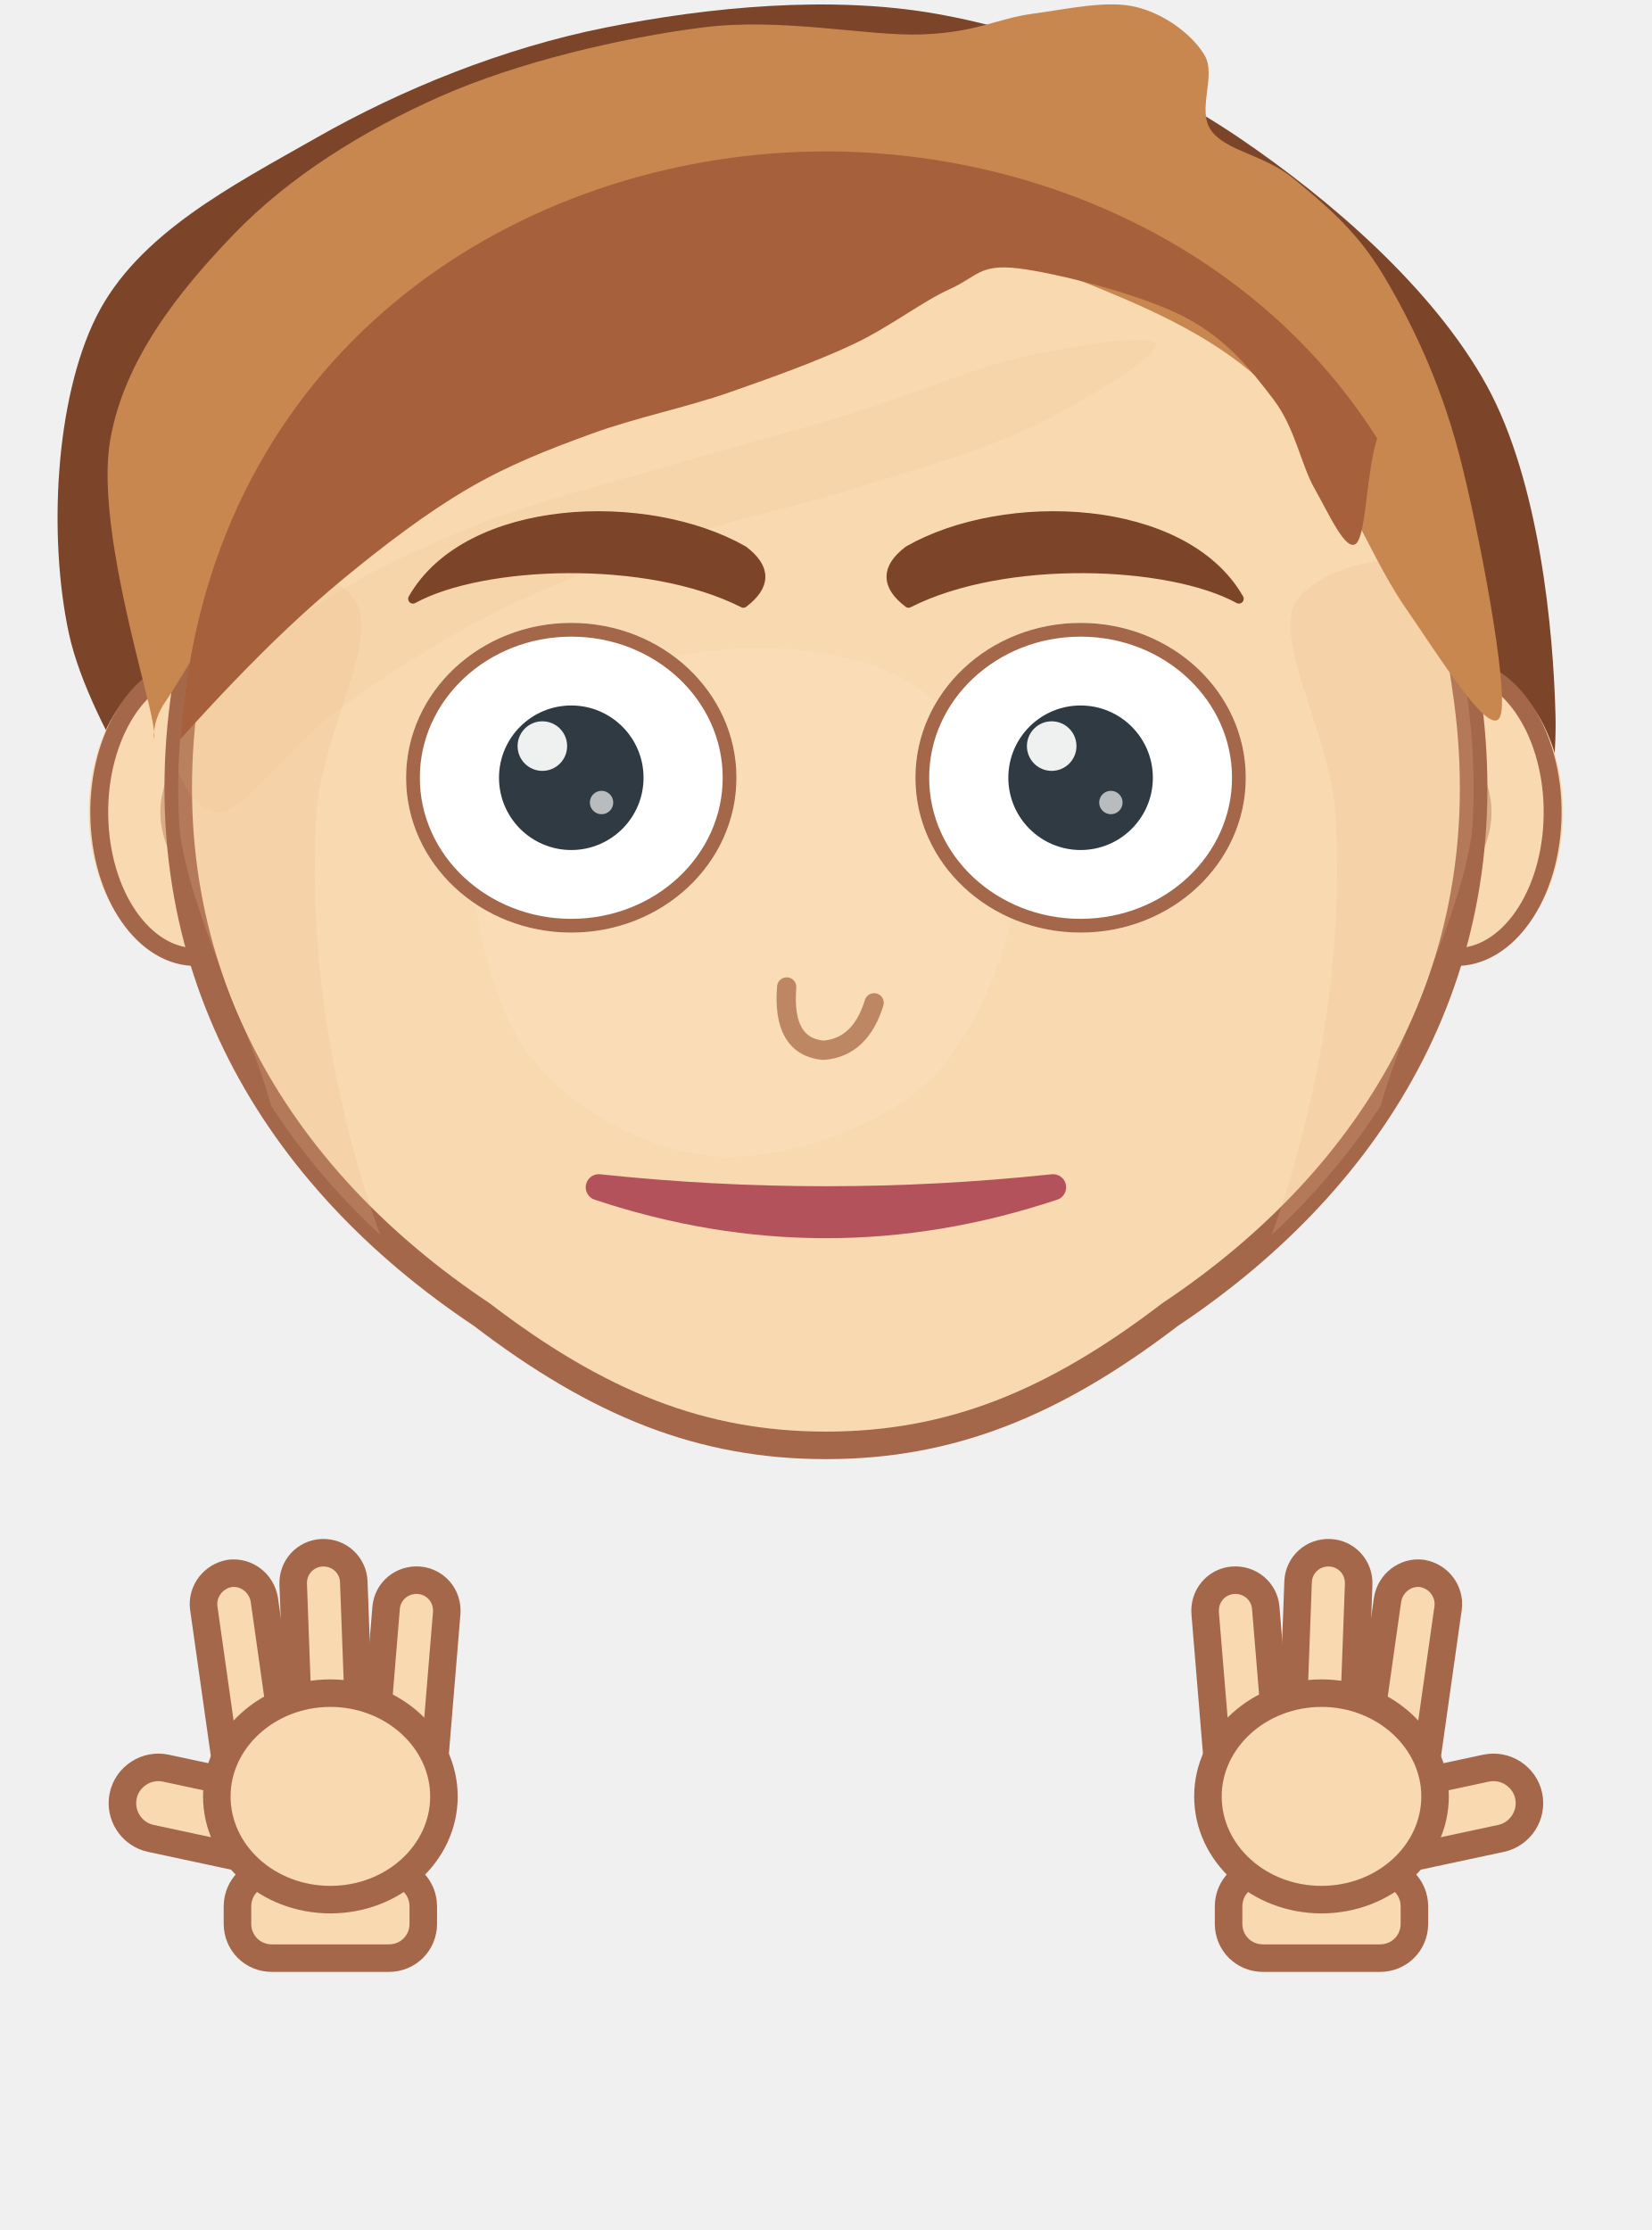
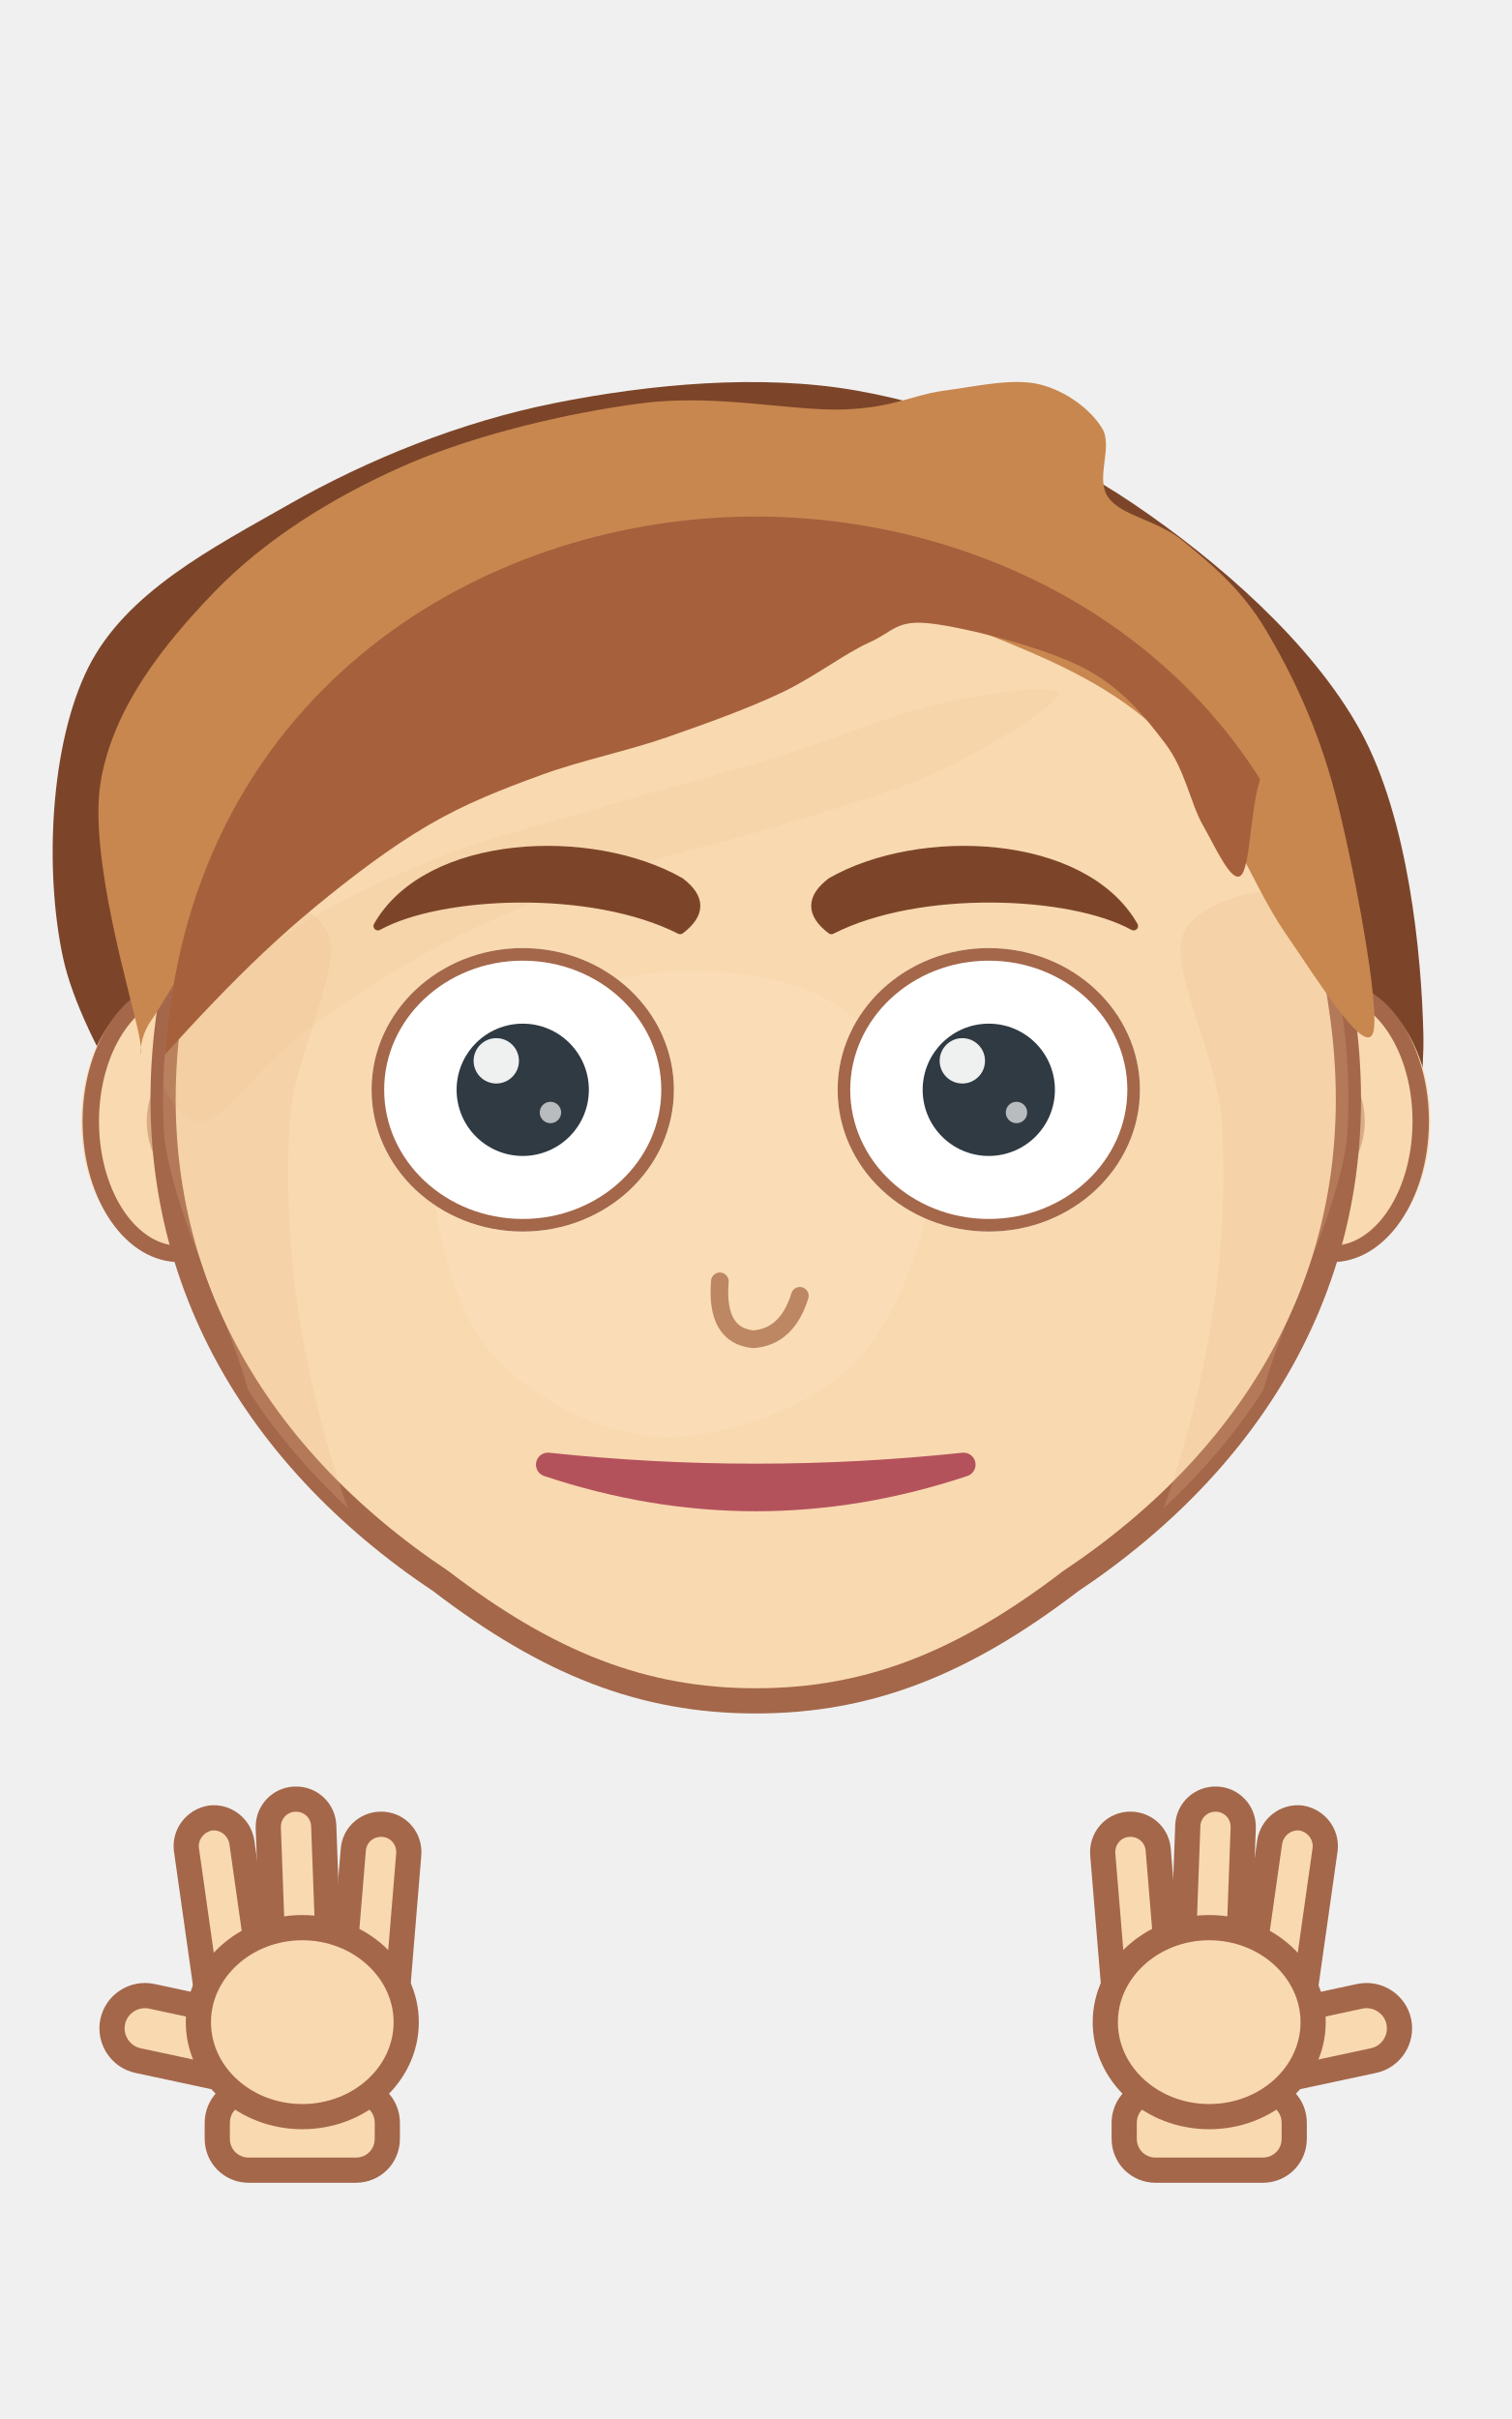
- <svg xmlns="http://www.w3.org/2000/svg" viewBox="0 0 240 324" role="img" aria-label="Cartoon mascot face">
+ <svg xmlns="http://www.w3.org/2000/svg" viewBox="0 -60 240 384" role="img" aria-label="Cartoon mascot face">
  <defs>
    <clipPath id="eyeSocketLeft">
      <ellipse cx="83" cy="113" rx="24" ry="22.5" />
    </clipPath>
    <clipPath id="eyeSocketRight">
      <ellipse cx="157" cy="113" rx="24" ry="22.5" />
    </clipPath>
    <clipPath id="headShape">
      <path d="M120 22 C162 22 206 48 213 100 C219 140 200 171 170 191 C153 204 138 210 120 210 C102 210 87 204 70 191 C40 171 21 140 27 100 C34 48 78 22 120 22 Z" />
    </clipPath>
  </defs>
  <g id="handLeft" data-name="Left hand">
    <g id="handLeftStyle-relaxed" data-name="Relaxed">
      <path id="handLeftStyle-relaxed-cuff" data-name="Cuff" d="M 39.5 272 L 56.5 272 C 59.3 272 61.5 274.2 61.5 277 L 61.5 279.5 C 61.5 282.3 59.3 284.5 56.5 284.5 L 39.5 284.5 C 36.7 284.5 34.5 282.3 34.5 279.5 L 34.5 277 C 34.5 274.2 36.7 272 39.5 272 Z" fill="#f9d9b0" stroke="#a4674a" stroke-width="4" stroke-linejoin="round" stroke-linecap="round" />
      <path id="handLeftStyle-relaxed-index" data-name="Index" d="M 41.8 256.4 L 38.4 232.4 C 38 230 35.8 228.3 33.4 228.6 C 31 229 29.3 231.2 29.6 233.6 L 33 257.6 Z" fill="#f9d9b0" stroke="#a4674a" stroke-width="4" stroke-linejoin="round" stroke-linecap="round" />
      <path id="handLeftStyle-relaxed-middle" data-name="Middle" d="M 52.4 256.8 L 51.4 229.8 C 51.3 227.4 49.3 225.5 46.8 225.6 C 44.4 225.7 42.5 227.7 42.6 230.2 L 43.6 257.2 Z" fill="#f9d9b0" stroke="#a4674a" stroke-width="4" stroke-linejoin="round" stroke-linecap="round" />
      <path id="handLeftStyle-relaxed-ring" data-name="Ring" d="M 63 257.4 L 64.9 234.4 C 65.1 231.9 63.3 229.8 60.9 229.6 C 58.4 229.4 56.3 231.2 56.1 233.6 L 54.2 256.6 Z" fill="#f9d9b0" stroke="#a4674a" stroke-width="4" stroke-linejoin="round" stroke-linecap="round" />
      <path id="handLeftStyle-relaxed-thumb" data-name="Thumb" d="M 38.1 259.9 L 24.1 256.9 C 21.3 256.3 18.5 258.1 17.9 260.9 C 17.3 263.7 19.1 266.5 21.9 267.1 L 35.9 270.1 Z" fill="#f9d9b0" stroke="#a4674a" stroke-width="4" stroke-linejoin="round" stroke-linecap="round" />
      <path id="handLeftStyle-relaxed-palm" data-name="Palm" d="M 48 246 C 57.1 246 64.5 252.8 64.5 261 C 64.5 269.3 57.1 276 48 276 C 38.9 276 31.5 269.3 31.5 261 C 31.5 252.8 38.9 246 48 246 Z" fill="#f9d9b0" stroke="#a4674a" stroke-width="4" stroke-linejoin="round" stroke-linecap="round" />
    </g>
    <g id="handLeftStyle-open" data-name="Open" opacity="0">
      <path id="handLeftStyle-open-cuff" data-name="Cuff" d="M 39.5 272 L 56.5 272 C 59.3 272 61.5 274.2 61.5 277 L 61.5 279.5 C 61.5 282.3 59.3 284.5 56.5 284.5 L 39.5 284.5 C 36.7 284.5 34.5 282.3 34.5 279.5 L 34.5 277 C 34.5 274.2 36.7 272 39.5 272 Z" fill="#f9d9b0" stroke="#a4674a" stroke-width="4" stroke-linejoin="round" stroke-linecap="round" />
      <path id="handLeftStyle-open-index" data-name="Index" d="M 41.7 256.1 L 35.3 224.1 C 34.8 221.8 32.5 220.2 30.1 220.7 C 27.8 221.2 26.2 223.5 26.7 225.9 L 33.1 257.9 Z" fill="#f9d9b0" stroke="#a4674a" stroke-width="4" stroke-linejoin="round" stroke-linecap="round" />
      <path id="handLeftStyle-open-middle" data-name="Middle" d="M 52.4 257 L 52.4 221 C 52.4 218.6 50.4 216.6 48 216.6 C 45.6 216.6 43.6 218.6 43.6 221 L 43.6 257 Z" fill="#f9d9b0" stroke="#a4674a" stroke-width="4" stroke-linejoin="round" stroke-linecap="round" />
      <path id="handLeftStyle-open-ring" data-name="Ring" d="M 62.9 257.9 L 69.3 225.9 C 69.8 223.5 68.2 221.2 65.9 220.7 C 63.5 220.2 61.2 221.8 60.7 224.1 L 54.3 256.1 Z" fill="#f9d9b0" stroke="#a4674a" stroke-width="4" stroke-linejoin="round" stroke-linecap="round" />
      <path id="handLeftStyle-open-thumb" data-name="Thumb" d="M 39.8 260.6 L 22.8 249.6 C 20.4 248.1 17.2 248.8 15.6 251.2 C 14.1 253.6 14.8 256.8 17.2 258.4 L 34.2 269.4 Z" fill="#f9d9b0" stroke="#a4674a" stroke-width="4" stroke-linejoin="round" stroke-linecap="round" />
      <path id="handLeftStyle-open-palm" data-name="Palm" d="M 48 246 C 57.1 246 64.5 252.8 64.5 261 C 64.5 269.3 57.1 276 48 276 C 38.9 276 31.5 269.3 31.5 261 C 31.5 252.8 38.9 246 48 246 Z" fill="#f9d9b0" stroke="#a4674a" stroke-width="4" stroke-linejoin="round" stroke-linecap="round" />
    </g>
    <g id="handLeftStyle-fist" data-name="Fist" opacity="0">
      <path id="handLeftStyle-fist-cuff" data-name="Cuff" d="M 39.5 272 L 56.5 272 C 59.3 272 61.5 274.2 61.5 277 L 61.5 279.5 C 61.5 282.3 59.3 284.5 56.5 284.5 L 39.5 284.5 C 36.7 284.5 34.5 282.3 34.5 279.5 L 34.5 277 C 34.5 274.2 36.7 272 39.5 272 Z" fill="#f9d9b0" stroke="#a4674a" stroke-width="4" stroke-linejoin="round" stroke-linecap="round" />
      <path id="handLeftStyle-fist-index" data-name="Index" d="M 41.8 257 L 41.8 240 C 41.8 237.6 39.8 235.6 37.4 235.6 C 35 235.6 33 237.6 33 240 L 33 257 Z" fill="#f9d9b0" stroke="#a4674a" stroke-width="4" stroke-linejoin="round" stroke-linecap="round" />
      <path id="handLeftStyle-fist-middle" data-name="Middle" d="M 52.4 257 L 52.4 238 C 52.4 235.6 50.4 233.6 48 233.6 C 45.6 233.6 43.6 235.6 43.6 238 L 43.6 257 Z" fill="#f9d9b0" stroke="#a4674a" stroke-width="4" stroke-linejoin="round" stroke-linecap="round" />
      <path id="handLeftStyle-fist-ring" data-name="Ring" d="M 63 257 L 63 241 C 63 238.6 61 236.6 58.6 236.6 C 56.2 236.6 54.2 238.6 54.2 241 L 54.2 257 Z" fill="#f9d9b0" stroke="#a4674a" stroke-width="4" stroke-linejoin="round" stroke-linecap="round" />
      <path id="handLeftStyle-fist-palm" data-name="Palm" d="M 48 246 C 57.1 246 64.5 252.8 64.5 261 C 64.5 269.3 57.1 276 48 276 C 38.9 276 31.5 269.3 31.5 261 C 31.5 252.8 38.9 246 48 246 Z" fill="#f9d9b0" stroke="#a4674a" stroke-width="4" stroke-linejoin="round" stroke-linecap="round" />
      <path id="handLeftStyle-fist-thumb" data-name="Thumb" d="M 34.3 271.7 L 49.3 264.2 C 51.9 262.9 52.9 259.7 51.7 257.2 C 50.4 254.6 47.2 253.6 44.7 254.8 L 29.7 262.3 C 27.1 263.6 26.1 266.8 27.3 269.3 C 28.6 271.9 31.8 272.9 34.3 271.7 Z" fill="#f9d9b0" stroke="#a4674a" stroke-width="4" stroke-linejoin="round" stroke-linecap="round" />
    </g>
    <g id="handLeftStyle-point" data-name="Point" opacity="0">
      <path id="handLeftStyle-point-cuff" data-name="Cuff" d="M 39.5 272 L 56.5 272 C 59.3 272 61.5 274.2 61.5 277 L 61.5 279.5 C 61.5 282.3 59.3 284.5 56.5 284.5 L 39.5 284.5 C 36.7 284.5 34.5 282.3 34.5 279.5 L 34.5 277 C 34.5 274.2 36.7 272 39.5 272 Z" fill="#f9d9b0" stroke="#a4674a" stroke-width="4" stroke-linejoin="round" stroke-linecap="round" />
      <path id="handLeftStyle-point-index" data-name="Index" d="M 41.8 256.4 L 37.4 223.4 C 37 221 34.8 219.3 32.4 219.6 C 30 220 28.3 222.2 28.6 224.6 L 33 257.6 Z" fill="#f9d9b0" stroke="#a4674a" stroke-width="4" stroke-linejoin="round" stroke-linecap="round" />
      <path id="handLeftStyle-point-middle" data-name="Middle" d="M 52.4 257 L 52.4 241 C 52.4 238.6 50.4 236.6 48 236.6 C 45.6 236.6 43.6 238.6 43.6 241 L 43.6 257 Z" fill="#f9d9b0" stroke="#a4674a" stroke-width="4" stroke-linejoin="round" stroke-linecap="round" />
      <path id="handLeftStyle-point-ring" data-name="Ring" d="M 63 257 L 63 242 C 63 239.6 61 237.6 58.6 237.6 C 56.2 237.6 54.2 239.6 54.2 242 L 54.2 257 Z" fill="#f9d9b0" stroke="#a4674a" stroke-width="4" stroke-linejoin="round" stroke-linecap="round" />
      <path id="handLeftStyle-point-palm" data-name="Palm" d="M 48 246 C 57.1 246 64.5 252.8 64.5 261 C 64.5 269.3 57.1 276 48 276 C 38.9 276 31.5 269.3 31.5 261 C 31.5 252.8 38.9 246 48 246 Z" fill="#f9d9b0" stroke="#a4674a" stroke-width="4" stroke-linejoin="round" stroke-linecap="round" />
      <path id="handLeftStyle-point-thumb" data-name="Thumb" d="M 34.3 271.7 L 49.3 264.2 C 51.9 262.9 52.9 259.7 51.7 257.2 C 50.4 254.6 47.2 253.6 44.7 254.8 L 29.7 262.3 C 27.1 263.6 26.1 266.8 27.3 269.3 C 28.6 271.9 31.8 272.9 34.3 271.7 Z" fill="#f9d9b0" stroke="#a4674a" stroke-width="4" stroke-linejoin="round" stroke-linecap="round" />
    </g>
    <g id="handLeftStyle-thumbsUp" data-name="Thumbs up" opacity="0">
      <path id="handLeftStyle-thumbsUp-cuff" data-name="Cuff" d="M 39.5 272 L 56.5 272 C 59.3 272 61.5 274.2 61.5 277 L 61.5 279.5 C 61.5 282.3 59.3 284.5 56.5 284.5 L 39.5 284.5 C 36.7 284.5 34.5 282.3 34.5 279.5 L 34.5 277 C 34.5 274.2 36.7 272 39.5 272 Z" fill="#f9d9b0" stroke="#a4674a" stroke-width="4" stroke-linejoin="round" stroke-linecap="round" />
      <path id="handLeftStyle-thumbsUp-index" data-name="Index" d="M 41.8 257 L 41.8 243 C 41.8 240.6 39.8 238.6 37.4 238.6 C 35 238.6 33 240.6 33 243 L 33 257 Z" fill="#f9d9b0" stroke="#a4674a" stroke-width="4" stroke-linejoin="round" stroke-linecap="round" />
      <path id="handLeftStyle-thumbsUp-middle" data-name="Middle" d="M 52.4 257 L 52.4 242 C 52.4 239.6 50.4 237.6 48 237.6 C 45.6 237.6 43.6 239.6 43.6 242 L 43.6 257 Z" fill="#f9d9b0" stroke="#a4674a" stroke-width="4" stroke-linejoin="round" stroke-linecap="round" />
      <path id="handLeftStyle-thumbsUp-ring" data-name="Ring" d="M 63 257 L 63 244 C 63 241.6 61 239.6 58.6 239.6 C 56.2 239.6 54.2 241.6 54.2 244 L 54.2 257 Z" fill="#f9d9b0" stroke="#a4674a" stroke-width="4" stroke-linejoin="round" stroke-linecap="round" />
      <path id="handLeftStyle-thumbsUp-thumb" data-name="Thumb" d="M 40.1 261.8 L 33.1 231.8 C 32.4 229 29.6 227.3 26.8 227.9 C 24 228.6 22.3 231.4 22.9 234.2 L 29.9 264.2 Z" fill="#f9d9b0" stroke="#a4674a" stroke-width="4" stroke-linejoin="round" stroke-linecap="round" />
      <path id="handLeftStyle-thumbsUp-palm" data-name="Palm" d="M 48 246 C 57.1 246 64.5 252.8 64.5 261 C 64.5 269.3 57.1 276 48 276 C 38.9 276 31.5 269.3 31.5 261 C 31.5 252.8 38.9 246 48 246 Z" fill="#f9d9b0" stroke="#a4674a" stroke-width="4" stroke-linejoin="round" stroke-linecap="round" />
    </g>
    <g id="handLeftStyle-peace" data-name="Peace" opacity="0">
      <path id="handLeftStyle-peace-cuff" data-name="Cuff" d="M 39.5 272 L 56.5 272 C 59.3 272 61.5 274.2 61.5 277 L 61.5 279.5 C 61.5 282.3 59.3 284.5 56.5 284.5 L 39.5 284.5 C 36.7 284.5 34.5 282.3 34.5 279.5 L 34.5 277 C 34.5 274.2 36.7 272 39.5 272 Z" fill="#f9d9b0" stroke="#a4674a" stroke-width="4" stroke-linejoin="round" stroke-linecap="round" />
      <path id="handLeftStyle-peace-index" data-name="Index" d="M 41.4 255.2 L 29 227.2 C 28 225 25.4 224 23.2 225 C 21 226 20 228.6 21 230.8 L 33.4 258.8 Z" fill="#f9d9b0" stroke="#a4674a" stroke-width="4" stroke-linejoin="round" stroke-linecap="round" />
      <path id="handLeftStyle-peace-middle" data-name="Middle" d="M 52.4 257.5 L 56.4 223.5 C 56.7 221.1 54.9 218.9 52.5 218.6 C 50.1 218.3 47.9 220.1 47.6 222.5 L 43.6 256.5 Z" fill="#f9d9b0" stroke="#a4674a" stroke-width="4" stroke-linejoin="round" stroke-linecap="round" />
      <path id="handLeftStyle-peace-ring" data-name="Ring" d="M 63 257 L 63 243 C 63 240.6 61 238.6 58.6 238.6 C 56.2 238.6 54.2 240.6 54.2 243 L 54.2 257 Z" fill="#f9d9b0" stroke="#a4674a" stroke-width="4" stroke-linejoin="round" stroke-linecap="round" />
      <path id="handLeftStyle-peace-palm" data-name="Palm" d="M 48 246 C 57.1 246 64.5 252.8 64.5 261 C 64.5 269.3 57.1 276 48 276 C 38.9 276 31.5 269.3 31.5 261 C 31.5 252.8 38.9 246 48 246 Z" fill="#f9d9b0" stroke="#a4674a" stroke-width="4" stroke-linejoin="round" stroke-linecap="round" />
      <path id="handLeftStyle-peace-thumb" data-name="Thumb" d="M 34.3 271.7 L 49.3 264.2 C 51.9 262.9 52.9 259.7 51.7 257.2 C 50.4 254.6 47.2 253.6 44.7 254.8 L 29.7 262.3 C 27.1 263.6 26.1 266.8 27.3 269.3 C 28.6 271.9 31.8 272.9 34.3 271.7 Z" fill="#f9d9b0" stroke="#a4674a" stroke-width="4" stroke-linejoin="round" stroke-linecap="round" />
    </g>
  </g>
  <g id="handRight" data-name="Right hand">
    <g id="handRightStyle-relaxed" data-name="Relaxed">
      <path id="handRightStyle-relaxed-cuff" data-name="Cuff" d="M 200.5 272 L 183.5 272 C 180.7 272 178.5 274.2 178.5 277 L 178.5 279.5 C 178.5 282.3 180.7 284.5 183.5 284.5 L 200.5 284.5 C 203.3 284.5 205.5 282.3 205.5 279.5 L 205.5 277 C 205.5 274.2 203.3 272 200.5 272 Z" fill="#f9d9b0" stroke="#a4674a" stroke-width="4" stroke-linejoin="round" stroke-linecap="round" />
      <path id="handRightStyle-relaxed-index" data-name="Index" d="M 198.2 256.4 L 201.6 232.4 C 202 230 204.2 228.3 206.6 228.6 C 209 229 210.7 231.2 210.4 233.6 L 207 257.6 Z" fill="#f9d9b0" stroke="#a4674a" stroke-width="4" stroke-linejoin="round" stroke-linecap="round" />
      <path id="handRightStyle-relaxed-middle" data-name="Middle" d="M 187.6 256.8 L 188.6 229.8 C 188.7 227.4 190.7 225.5 193.2 225.6 C 195.6 225.7 197.5 227.7 197.4 230.2 L 196.4 257.2 Z" fill="#f9d9b0" stroke="#a4674a" stroke-width="4" stroke-linejoin="round" stroke-linecap="round" />
      <path id="handRightStyle-relaxed-ring" data-name="Ring" d="M 177 257.4 L 175.1 234.4 C 174.9 231.9 176.7 229.8 179.1 229.6 C 181.6 229.4 183.7 231.2 183.9 233.6 L 185.8 256.6 Z" fill="#f9d9b0" stroke="#a4674a" stroke-width="4" stroke-linejoin="round" stroke-linecap="round" />
      <path id="handRightStyle-relaxed-thumb" data-name="Thumb" d="M 201.9 259.9 L 215.9 256.9 C 218.7 256.3 221.5 258.1 222.1 260.9 C 222.7 263.7 220.9 266.5 218.1 267.1 L 204.1 270.1 Z" fill="#f9d9b0" stroke="#a4674a" stroke-width="4" stroke-linejoin="round" stroke-linecap="round" />
      <path id="handRightStyle-relaxed-palm" data-name="Palm" d="M 192 246 C 182.9 246 175.5 252.8 175.5 261 C 175.5 269.3 182.9 276 192 276 C 201.1 276 208.5 269.3 208.5 261 C 208.5 252.8 201.1 246 192 246 Z" fill="#f9d9b0" stroke="#a4674a" stroke-width="4" stroke-linejoin="round" stroke-linecap="round" />
    </g>
    <g id="handRightStyle-open" data-name="Open" opacity="0">
      <path id="handRightStyle-open-cuff" data-name="Cuff" d="M 200.5 272 L 183.5 272 C 180.7 272 178.5 274.2 178.5 277 L 178.5 279.5 C 178.5 282.3 180.7 284.5 183.5 284.5 L 200.5 284.5 C 203.3 284.5 205.5 282.3 205.5 279.5 L 205.5 277 C 205.5 274.2 203.3 272 200.5 272 Z" fill="#f9d9b0" stroke="#a4674a" stroke-width="4" stroke-linejoin="round" stroke-linecap="round" />
      <path id="handRightStyle-open-index" data-name="Index" d="M 198.3 256.1 L 204.7 224.1 C 205.2 221.8 207.5 220.2 209.9 220.7 C 212.2 221.2 213.8 223.5 213.3 225.9 L 206.9 257.9 Z" fill="#f9d9b0" stroke="#a4674a" stroke-width="4" stroke-linejoin="round" stroke-linecap="round" />
      <path id="handRightStyle-open-middle" data-name="Middle" d="M 187.6 257 L 187.6 221 C 187.6 218.6 189.6 216.6 192 216.6 C 194.4 216.6 196.4 218.6 196.4 221 L 196.4 257 Z" fill="#f9d9b0" stroke="#a4674a" stroke-width="4" stroke-linejoin="round" stroke-linecap="round" />
      <path id="handRightStyle-open-ring" data-name="Ring" d="M 177.1 257.9 L 170.7 225.9 C 170.2 223.5 171.8 221.2 174.1 220.7 C 176.5 220.2 178.8 221.8 179.3 224.1 L 185.7 256.1 Z" fill="#f9d9b0" stroke="#a4674a" stroke-width="4" stroke-linejoin="round" stroke-linecap="round" />
      <path id="handRightStyle-open-thumb" data-name="Thumb" d="M 200.2 260.6 L 217.2 249.6 C 219.6 248.1 222.8 248.8 224.4 251.2 C 225.9 253.6 225.2 256.8 222.8 258.4 L 205.8 269.4 Z" fill="#f9d9b0" stroke="#a4674a" stroke-width="4" stroke-linejoin="round" stroke-linecap="round" />
      <path id="handRightStyle-open-palm" data-name="Palm" d="M 192 246 C 182.9 246 175.5 252.8 175.5 261 C 175.5 269.3 182.9 276 192 276 C 201.1 276 208.5 269.3 208.5 261 C 208.5 252.8 201.1 246 192 246 Z" fill="#f9d9b0" stroke="#a4674a" stroke-width="4" stroke-linejoin="round" stroke-linecap="round" />
    </g>
    <g id="handRightStyle-fist" data-name="Fist" opacity="0">
      <path id="handRightStyle-fist-cuff" data-name="Cuff" d="M 200.5 272 L 183.5 272 C 180.7 272 178.5 274.2 178.5 277 L 178.5 279.5 C 178.5 282.3 180.7 284.5 183.5 284.5 L 200.5 284.5 C 203.3 284.5 205.5 282.3 205.5 279.5 L 205.5 277 C 205.5 274.2 203.3 272 200.5 272 Z" fill="#f9d9b0" stroke="#a4674a" stroke-width="4" stroke-linejoin="round" stroke-linecap="round" />
      <path id="handRightStyle-fist-index" data-name="Index" d="M 198.2 257 L 198.2 240 C 198.2 237.6 200.2 235.6 202.6 235.6 C 205 235.6 207 237.6 207 240 L 207 257 Z" fill="#f9d9b0" stroke="#a4674a" stroke-width="4" stroke-linejoin="round" stroke-linecap="round" />
      <path id="handRightStyle-fist-middle" data-name="Middle" d="M 187.6 257 L 187.6 238 C 187.6 235.6 189.6 233.6 192 233.6 C 194.4 233.6 196.4 235.6 196.4 238 L 196.4 257 Z" fill="#f9d9b0" stroke="#a4674a" stroke-width="4" stroke-linejoin="round" stroke-linecap="round" />
      <path id="handRightStyle-fist-ring" data-name="Ring" d="M 177 257 L 177 241 C 177 238.6 179 236.6 181.4 236.6 C 183.8 236.6 185.8 238.6 185.8 241 L 185.8 257 Z" fill="#f9d9b0" stroke="#a4674a" stroke-width="4" stroke-linejoin="round" stroke-linecap="round" />
      <path id="handRightStyle-fist-palm" data-name="Palm" d="M 192 246 C 182.9 246 175.5 252.8 175.5 261 C 175.5 269.3 182.9 276 192 276 C 201.1 276 208.5 269.3 208.5 261 C 208.5 252.8 201.1 246 192 246 Z" fill="#f9d9b0" stroke="#a4674a" stroke-width="4" stroke-linejoin="round" stroke-linecap="round" />
      <path id="handRightStyle-fist-thumb" data-name="Thumb" d="M 205.7 271.7 L 190.7 264.2 C 188.1 262.9 187.1 259.7 188.3 257.2 C 189.6 254.6 192.8 253.6 195.3 254.8 L 210.3 262.3 C 212.9 263.6 213.9 266.8 212.7 269.3 C 211.4 271.9 208.2 272.9 205.7 271.7 Z" fill="#f9d9b0" stroke="#a4674a" stroke-width="4" stroke-linejoin="round" stroke-linecap="round" />
    </g>
    <g id="handRightStyle-point" data-name="Point" opacity="0">
      <path id="handRightStyle-point-cuff" data-name="Cuff" d="M 200.5 272 L 183.5 272 C 180.7 272 178.5 274.2 178.5 277 L 178.5 279.5 C 178.5 282.3 180.7 284.5 183.5 284.5 L 200.5 284.5 C 203.3 284.5 205.5 282.3 205.5 279.5 L 205.5 277 C 205.5 274.2 203.3 272 200.5 272 Z" fill="#f9d9b0" stroke="#a4674a" stroke-width="4" stroke-linejoin="round" stroke-linecap="round" />
      <path id="handRightStyle-point-index" data-name="Index" d="M 198.2 256.4 L 202.6 223.4 C 203 221 205.2 219.3 207.6 219.6 C 210 220 211.7 222.2 211.4 224.6 L 207 257.6 Z" fill="#f9d9b0" stroke="#a4674a" stroke-width="4" stroke-linejoin="round" stroke-linecap="round" />
      <path id="handRightStyle-point-middle" data-name="Middle" d="M 187.6 257 L 187.6 241 C 187.6 238.6 189.6 236.6 192 236.6 C 194.4 236.6 196.4 238.6 196.4 241 L 196.4 257 Z" fill="#f9d9b0" stroke="#a4674a" stroke-width="4" stroke-linejoin="round" stroke-linecap="round" />
      <path id="handRightStyle-point-ring" data-name="Ring" d="M 177 257 L 177 242 C 177 239.6 179 237.6 181.4 237.6 C 183.8 237.6 185.8 239.6 185.8 242 L 185.8 257 Z" fill="#f9d9b0" stroke="#a4674a" stroke-width="4" stroke-linejoin="round" stroke-linecap="round" />
      <path id="handRightStyle-point-palm" data-name="Palm" d="M 192 246 C 182.9 246 175.5 252.8 175.5 261 C 175.5 269.3 182.9 276 192 276 C 201.1 276 208.5 269.3 208.5 261 C 208.5 252.8 201.1 246 192 246 Z" fill="#f9d9b0" stroke="#a4674a" stroke-width="4" stroke-linejoin="round" stroke-linecap="round" />
      <path id="handRightStyle-point-thumb" data-name="Thumb" d="M 205.7 271.7 L 190.7 264.2 C 188.1 262.9 187.1 259.7 188.3 257.2 C 189.6 254.6 192.8 253.6 195.3 254.8 L 210.3 262.3 C 212.9 263.6 213.9 266.8 212.7 269.3 C 211.4 271.9 208.2 272.9 205.7 271.7 Z" fill="#f9d9b0" stroke="#a4674a" stroke-width="4" stroke-linejoin="round" stroke-linecap="round" />
    </g>
    <g id="handRightStyle-thumbsUp" data-name="Thumbs up" opacity="0">
      <path id="handRightStyle-thumbsUp-cuff" data-name="Cuff" d="M 200.5 272 L 183.5 272 C 180.7 272 178.5 274.2 178.5 277 L 178.5 279.5 C 178.5 282.3 180.7 284.5 183.5 284.5 L 200.5 284.5 C 203.3 284.5 205.5 282.3 205.5 279.5 L 205.5 277 C 205.5 274.2 203.3 272 200.5 272 Z" fill="#f9d9b0" stroke="#a4674a" stroke-width="4" stroke-linejoin="round" stroke-linecap="round" />
      <path id="handRightStyle-thumbsUp-index" data-name="Index" d="M 198.2 257 L 198.2 243 C 198.2 240.6 200.2 238.6 202.6 238.6 C 205 238.6 207 240.6 207 243 L 207 257 Z" fill="#f9d9b0" stroke="#a4674a" stroke-width="4" stroke-linejoin="round" stroke-linecap="round" />
      <path id="handRightStyle-thumbsUp-middle" data-name="Middle" d="M 187.6 257 L 187.6 242 C 187.6 239.6 189.6 237.6 192 237.6 C 194.4 237.6 196.4 239.6 196.4 242 L 196.4 257 Z" fill="#f9d9b0" stroke="#a4674a" stroke-width="4" stroke-linejoin="round" stroke-linecap="round" />
      <path id="handRightStyle-thumbsUp-ring" data-name="Ring" d="M 177 257 L 177 244 C 177 241.6 179 239.6 181.4 239.6 C 183.8 239.6 185.8 241.6 185.8 244 L 185.8 257 Z" fill="#f9d9b0" stroke="#a4674a" stroke-width="4" stroke-linejoin="round" stroke-linecap="round" />
      <path id="handRightStyle-thumbsUp-thumb" data-name="Thumb" d="M 199.9 261.8 L 206.9 231.8 C 207.6 229 210.4 227.3 213.2 227.9 C 216 228.6 217.7 231.4 217.1 234.2 L 210.1 264.2 Z" fill="#f9d9b0" stroke="#a4674a" stroke-width="4" stroke-linejoin="round" stroke-linecap="round" />
      <path id="handRightStyle-thumbsUp-palm" data-name="Palm" d="M 192 246 C 182.9 246 175.5 252.8 175.5 261 C 175.5 269.3 182.9 276 192 276 C 201.1 276 208.5 269.3 208.5 261 C 208.5 252.8 201.1 246 192 246 Z" fill="#f9d9b0" stroke="#a4674a" stroke-width="4" stroke-linejoin="round" stroke-linecap="round" />
    </g>
    <g id="handRightStyle-peace" data-name="Peace" opacity="0">
      <path id="handRightStyle-peace-cuff" data-name="Cuff" d="M 200.5 272 L 183.5 272 C 180.7 272 178.5 274.2 178.5 277 L 178.5 279.5 C 178.5 282.3 180.7 284.5 183.5 284.5 L 200.5 284.5 C 203.3 284.5 205.5 282.3 205.5 279.5 L 205.5 277 C 205.5 274.2 203.3 272 200.5 272 Z" fill="#f9d9b0" stroke="#a4674a" stroke-width="4" stroke-linejoin="round" stroke-linecap="round" />
      <path id="handRightStyle-peace-index" data-name="Index" d="M 198.6 255.2 L 211 227.2 C 212 225 214.6 224 216.8 225 C 219 226 220 228.6 219 230.8 L 206.6 258.8 Z" fill="#f9d9b0" stroke="#a4674a" stroke-width="4" stroke-linejoin="round" stroke-linecap="round" />
      <path id="handRightStyle-peace-middle" data-name="Middle" d="M 187.6 257.5 L 183.6 223.5 C 183.3 221.1 185.1 218.9 187.5 218.6 C 189.9 218.3 192.1 220.1 192.4 222.5 L 196.4 256.5 Z" fill="#f9d9b0" stroke="#a4674a" stroke-width="4" stroke-linejoin="round" stroke-linecap="round" />
      <path id="handRightStyle-peace-ring" data-name="Ring" d="M 177 257 L 177 243 C 177 240.6 179 238.6 181.4 238.6 C 183.8 238.6 185.8 240.6 185.8 243 L 185.8 257 Z" fill="#f9d9b0" stroke="#a4674a" stroke-width="4" stroke-linejoin="round" stroke-linecap="round" />
      <path id="handRightStyle-peace-palm" data-name="Palm" d="M 192 246 C 182.9 246 175.5 252.8 175.5 261 C 175.5 269.3 182.9 276 192 276 C 201.1 276 208.5 269.3 208.5 261 C 208.5 252.8 201.1 246 192 246 Z" fill="#f9d9b0" stroke="#a4674a" stroke-width="4" stroke-linejoin="round" stroke-linecap="round" />
      <path id="handRightStyle-peace-thumb" data-name="Thumb" d="M 205.7 271.7 L 190.7 264.2 C 188.1 262.9 187.1 259.7 188.3 257.2 C 189.6 254.6 192.8 253.6 195.3 254.8 L 210.3 262.3 C 212.9 263.6 213.9 266.8 212.7 269.3 C 211.4 271.9 208.2 272.9 205.7 271.7 Z" fill="#f9d9b0" stroke="#a4674a" stroke-width="4" stroke-linejoin="round" stroke-linecap="round" />
    </g>
  </g>
  <g id="faceRoot" data-name="Face">
    <path id="hairBack" data-name="Hair back" d="M32 130 C28 127.7 13 106 10 92 C7 78 8 58 14 46 C20 34 33.7 27 46 20 C58.3 13 73 7 88 4 C103 1 120.7 -0.7 136 2 C151.3 4.7 166.7 11 180 20 C193.3 29 208.3 42 216 56 C223.7 70 225.7 91.7 226 104 C226.3 116.3 222.3 132 218 130 C213.7 128 206.3 104 200 92 C193.7 80 188.3 67.3 180 58 C171.7 48.7 161.7 40.7 150 36 C138.3 31.3 122.7 28.3 110 30 C97.3 31.7 84.7 38.3 74 46 C63.3 53.7 52.7 66 46 76 C39.3 86 36.3 97 34 106 C31.7 115 36 132.3 32 130 Z" fill="#7c4529" />
    <g id="earLeft" data-name="Left ear">
      <ellipse id="earLeftShape" data-name="Left ear shape" cx="26.9" cy="118" rx="14" ry="21" fill="#f9d9b0" />
      <path id="earLeftEdge" data-name="Left ear outline" d="M27.5 97 A14 21 0 0 0 29.4 139" fill="none" stroke="#a4674a" stroke-width="2.6" stroke-linecap="round" />
      <path id="earLeftFold" data-name="Left ear fold" d="M27.9 109 Q20.9 118 27.9 127" fill="none" stroke="#bd8763" stroke-width="2.2" stroke-linecap="round" opacity="0.55" />
    </g>
    <g id="earRight" data-name="Right ear">
      <ellipse id="earRightShape" data-name="Right ear shape" cx="213.1" cy="118" rx="14" ry="21" fill="#f9d9b0" />
      <path id="earRightEdge" data-name="Right ear outline" d="M212.5 97 A14 21 0 0 1 210.6 139" fill="none" stroke="#a4674a" stroke-width="2.6" stroke-linecap="round" />
      <path id="earRightFold" data-name="Right ear fold" d="M212.1 109 Q219.1 118 212.1 127" fill="none" stroke="#bd8763" stroke-width="2.2" stroke-linecap="round" opacity="0.55" />
    </g>
    <path id="head" data-name="Head shape" d="M120 22 C162 22 206 48 213 100 C219 140 200 171 170 191 C153 204 138 210 120 210 C102 210 87 204 70 191 C40 171 21 140 27 100 C34 48 78 22 120 22 Z" fill="#f9d9b0" stroke="#a4674a" stroke-width="4" stroke-linejoin="round" />
    <g id="faceShading" data-name="Face shading" clip-path="url(#headShape)">
      <path id="shadeLeft" data-name="Left cheek shade" d="M30.3 84 C26 89.3 24.5 107.3 26 120 C27.5 132.7 35.9 148.3 39.2 160 C42.5 171.7 40.2 182.3 46 190 C51.8 197.7 72 206.7 74 206 C76 205.3 62.3 195 58 186 C53.7 177 50 163.3 48 152 C46 140.7 45.3 128.7 46 118 C46.7 107.3 54.6 93.7 52 88 C49.4 82.3 34.6 78.7 30.3 84 Z" fill="#eab98a" opacity="0.22" />
      <path id="shadeRight" data-name="Right cheek shade" d="M209.7 84 C214 89.3 215.5 107.3 214 120 C212.5 132.7 204.1 148.3 200.8 160 C197.5 171.7 199.8 182.3 194 190 C188.2 197.7 168 206.7 166 206 C164 205.3 177.7 195 182 186 C186.3 177 190 163.3 192 152 C194 140.7 194.7 128.7 194 118 C193.3 107.3 185.4 93.7 188 88 C190.6 82.3 205.4 78.7 209.7 84 Z" fill="#eab98a" opacity="0.22" />
      <path id="faceLight" data-name="Face highlight" d="M70 116 C73.3 106.7 86 99 96 96 C106 93 121.3 93.7 130 98 C138.7 102.3 147 112.3 148 122 C149 131.7 143.3 148.3 136 156 C128.7 163.7 114 168.7 104 168 C94 167.3 81.7 160.7 76 152 C70.3 143.3 66.7 125.3 70 116 Z" fill="#fff1d9" opacity="0.16" />
      <path id="shadeHair" data-name="Hairline shadow" d="M26 106 C28.3 101 38.7 93 46 88 C53.3 83 61.7 79.3 70 76 C78.3 72.7 87 70.7 96 68 C105 65.3 115.3 62.7 124 60 C132.7 57.3 140.7 53.7 148 52 C155.3 50.3 167.7 48.3 168 50 C168.3 51.7 157.3 58.5 150 62 C142.7 65.5 133 68.2 124 71 C115 73.8 105 75.8 96 79 C87 82.2 78 85.8 70 90 C62 94.2 54.3 99.3 48 104 C41.7 108.7 35.7 117.7 32 118 C28.3 118.3 23.7 111 26 106 Z" fill="#eab98a" opacity="0.13" />
    </g>
    <path id="mouth" data-name="Mouth" d="M87 172.5 Q120 176 153 172.5 Q120 183.5 87 172.5 Z" fill="#6d2831" stroke="#b4525c" stroke-width="3.8" stroke-linejoin="round" />
    <path id="tongue" data-name="Tongue" d="M133.9 177 Q120 179 106.1 177 Q120 179 133.9 177 Z" fill="#d9707f" />
    <path id="teeth" data-name="Teeth" d="M96.2 173.3 Q120 175.2 143.8 173.3 Q120 175.2 96.2 173.3 Z" fill="#fff8ec" />
    <g id="eyeLeft" data-name="Left eye" clip-path="url(#eyeSocketLeft)">
      <ellipse id="eyeWhiteLeft" data-name="Left eye white" cx="83" cy="113" rx="24" ry="22.5" fill="#ffffff" />
      <circle id="pupilLeft" data-name="Left pupil" cx="83" cy="113" r="10.5" fill="#2f3a43" />
      <circle id="glintLeft" data-name="Left eye glint" cx="78.8" cy="108.4" r="3.6" fill="#ffffff" opacity="0.92" />
      <circle id="sparkLeft" data-name="Left eye catchlight" cx="87.4" cy="116.6" r="1.7" fill="#ffffff" opacity="0.66" />
-       <path id="lidUpperLeft" data-name="Left upper eyelid" d="M37 36.5 L129 36.5 L129 66.5 Q83 82.5 37 66.5 Z" fill="#f9d9b0" stroke="#a4674a" stroke-width="2.6" stroke-linejoin="round" />
-       <path id="lidLowerLeft" data-name="Left lower eyelid" d="M37 185.5 L129 185.5 L129 155.5 Q83 143.5 37 155.5 Z" fill="#f9d9b0" stroke="#a4674a" stroke-width="2.2" stroke-linejoin="round" />
+       <path id="lidUpperLeft" data-name="Left upper eyelid" d="M37 44.5 L129 44.5 L129 74.5 Q83 90.5 37 74.5 Z" fill="#f9d9b0" stroke="#a4674a" stroke-width="2.6" stroke-linejoin="round" />
+       <path id="lidLowerLeft" data-name="Left lower eyelid" d="M37 179.5 L129 179.5 L129 149.5 Q83 137.5 37 149.5 Z" fill="#f9d9b0" stroke="#a4674a" stroke-width="2.2" stroke-linejoin="round" />
      <ellipse id="rimLeft" data-name="Left eye outline" cx="83" cy="113" rx="24" ry="22.5" fill="none" stroke="#a4674a" stroke-width="4" />
    </g>
    <g id="eyeRight" data-name="Right eye" clip-path="url(#eyeSocketRight)">
      <ellipse id="eyeWhiteRight" data-name="Right eye white" cx="157" cy="113" rx="24" ry="22.5" fill="#ffffff" />
      <circle id="pupilRight" data-name="Right pupil" cx="157" cy="113" r="10.5" fill="#2f3a43" />
      <circle id="glintRight" data-name="Right eye glint" cx="152.8" cy="108.4" r="3.6" fill="#ffffff" opacity="0.92" />
      <circle id="sparkRight" data-name="Right eye catchlight" cx="161.4" cy="116.6" r="1.7" fill="#ffffff" opacity="0.66" />
-       <path id="lidUpperRight" data-name="Right upper eyelid" d="M111 36.5 L203 36.5 L203 66.5 Q157 82.5 111 66.5 Z" fill="#f9d9b0" stroke="#a4674a" stroke-width="2.6" stroke-linejoin="round" />
-       <path id="lidLowerRight" data-name="Right lower eyelid" d="M111 185.5 L203 185.5 L203 155.5 Q157 143.5 111 155.5 Z" fill="#f9d9b0" stroke="#a4674a" stroke-width="2.2" stroke-linejoin="round" />
+       <path id="lidUpperRight" data-name="Right upper eyelid" d="M111 44.5 L203 44.5 L203 74.5 Q157 90.5 111 74.5 Z" fill="#f9d9b0" stroke="#a4674a" stroke-width="2.6" stroke-linejoin="round" />
+       <path id="lidLowerRight" data-name="Right lower eyelid" d="M111 179.5 L203 179.5 L203 149.5 Q157 137.5 111 149.5 Z" fill="#f9d9b0" stroke="#a4674a" stroke-width="2.2" stroke-linejoin="round" />
      <ellipse id="rimRight" data-name="Right eye outline" cx="157" cy="113" rx="24" ry="22.5" fill="none" stroke="#a4674a" stroke-width="4" />
    </g>
    <g id="eyebrows" data-name="Eyebrows" fill="#7c4529" stroke="#7c4529" stroke-width="1.4" stroke-linejoin="round">
      <path id="browLeft" data-name="Left eyebrow" d="M60 87 C68 73 94 72 108 80 Q113 83.8 108 87.6 C94 80.5 70 81.5 60 87 Z" />
      <path id="browRight" data-name="Right eyebrow" d="M180 87 C172 73 146 72 132 80 Q127 83.8 132 87.6 C146 80.5 170 81.5 180 87 Z" />
    </g>
    <path id="nose" data-name="Nose" d="M114.3 143.4 Q113.6 152 119.6 152.6 Q125 152.2 127 145.7" fill="none" stroke="#bd8763" stroke-width="2.8" stroke-linecap="round" stroke-linejoin="round" />
    <path id="hairTop" data-name="Hair top" d="M22 104 C20.7 97.7 14 75.7 16 64 C18 52.3 26 42.3 34 34 C42 25.7 52.7 19 64 14 C75.3 9 90.3 5.5 102 4 C113.7 2.5 126 5.3 134 5 C142 4.7 144.8 2.7 150 2 C155.2 1.3 160.8 0 165 1 C169.2 2 173.2 5 175 8 C176.8 11 173.8 16 176 19 C178.2 22 183.8 22.5 188 26 C192.2 29.5 197 33.3 201 40 C205 46.7 209.2 55.3 212 66 C214.8 76.7 219.3 100.3 218 104 C216.7 107.7 209.3 95.7 204 88 C198.7 80.3 193.3 65.7 186 58 C178.7 50.3 169.7 46 160 42 C150.3 38 138.7 34.7 128 34 C117.3 33.3 106.7 34.3 96 38 C85.3 41.7 73.3 49.3 64 56 C54.7 62.7 46.7 70.3 40 78 C33.3 85.7 27 97.7 24 102 C21 106.3 23.3 110.3 22 104 Z" fill="#c8874f" />
    <g id="hairFront" data-name="Hair front" clip-path="url(#headShape)">
      <path id="hair" data-name="Fringe" d="M4 108 C3.3 94 -1.7 64.7 2 50 C5.7 35.3 14.7 27.7 26 20 C37.3 12.3 54.3 7.3 70 4 C85.7 0.7 102.7 0 120 0 C137.3 0 158 -0.3 174 4 C190 8.3 205.5 15.3 216 26 C226.5 36.7 233.3 54.7 237 68 C240.7 81.3 239.5 104.7 238 106 C236.5 107.3 232 84.7 228 76 C224 67.3 217.7 58.3 214 54 C210.3 49.7 208.3 48.3 206 50 C203.7 51.7 201.5 59.2 200 64 C198.5 68.8 198.5 77.8 197 79 C195.5 80.2 193 74.5 191 71 C189 67.5 188.2 62.2 185 58 C181.8 53.8 178.2 49.2 172 46 C165.8 42.8 153.7 39.7 148 39 C142.3 38.3 142 40.2 138 42 C134 43.8 129.3 47.5 124 50 C118.7 52.5 112.3 54.8 106 57 C99.7 59.2 92.3 60.7 86 63 C79.7 65.3 74 67.5 68 71 C62 74.5 55.7 79.3 50 84 C44.3 88.7 39.3 93.5 34 99 C28.7 104.5 22.7 111.2 18 117 C13.3 122.8 8.3 135.5 6 134 C3.7 132.5 4.7 122 4 108 Z" fill="#a6603c" />
    </g>
  </g>
</svg>
